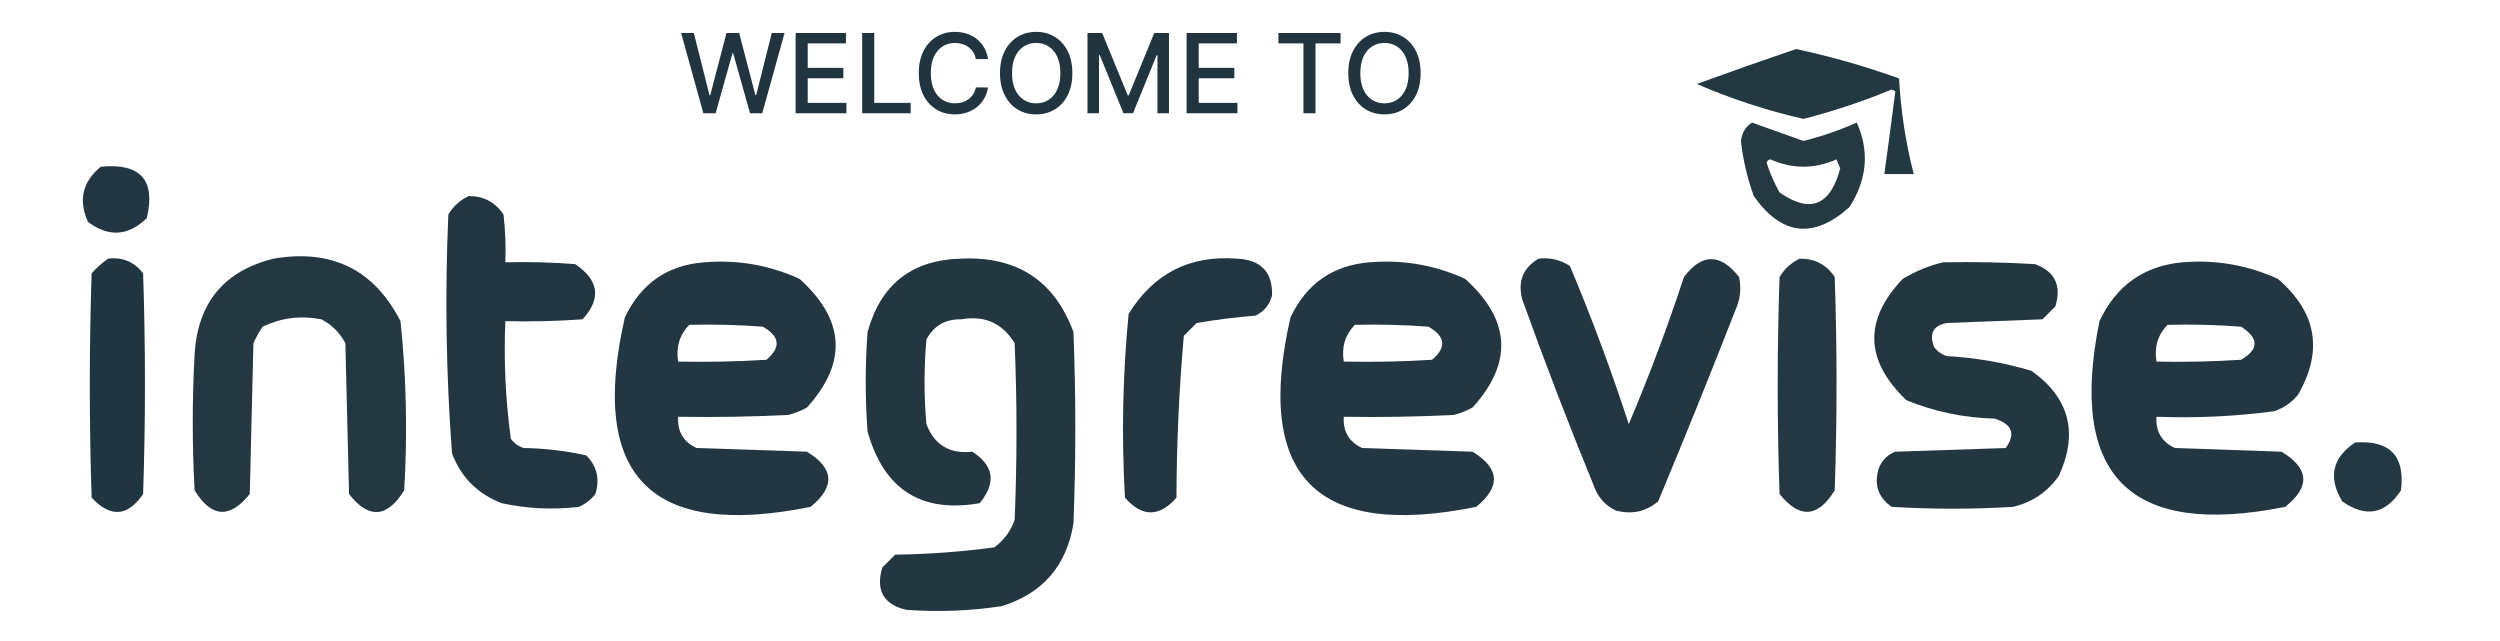
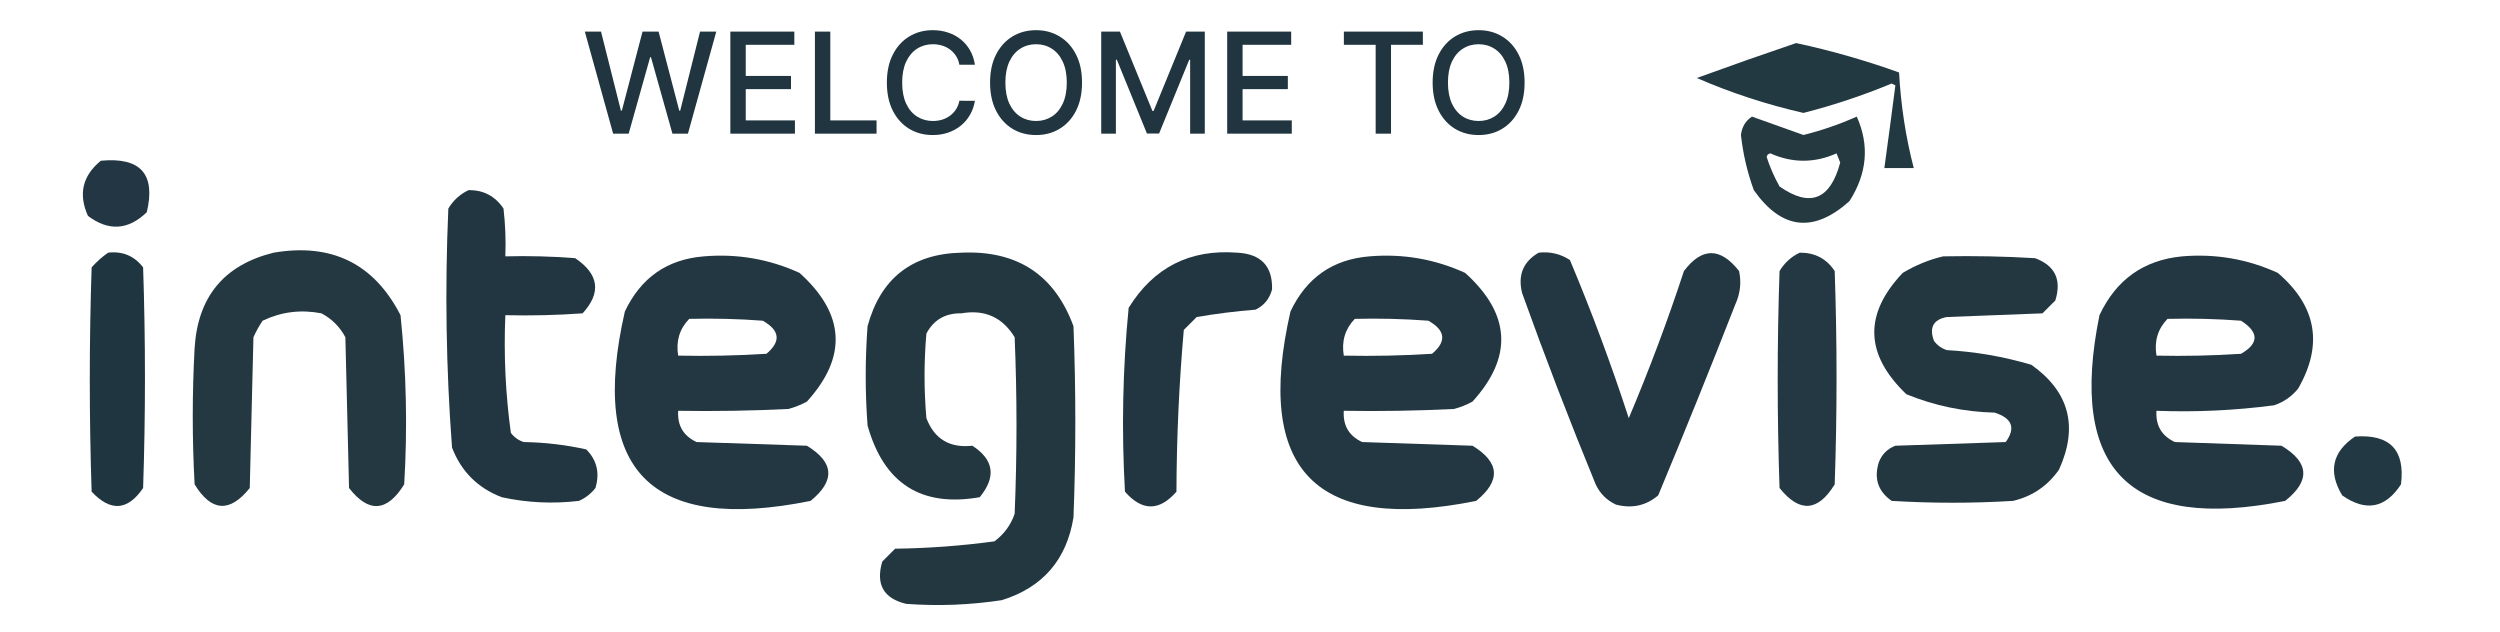
- <svg xmlns="http://www.w3.org/2000/svg" width="285" height="73" viewBox="0 0 285 73" fill="none">
-   <path fill-rule="evenodd" clip-rule="evenodd" d="M204.754 5.589C208.734 6.444 212.647 7.562 216.493 8.943C216.7 12.713 217.259 16.346 218.169 19.842C217.051 19.842 215.934 19.842 214.816 19.842C215.246 16.725 215.665 13.581 216.073 10.41C215.934 10.34 215.794 10.27 215.654 10.2C212.38 11.558 209.026 12.676 205.593 13.554C201.391 12.596 197.339 11.268 193.436 9.571C197.22 8.194 200.993 6.867 204.754 5.589Z" fill="#233942" />
-   <path fill-rule="evenodd" clip-rule="evenodd" d="M199.724 13.973C201.678 14.671 203.635 15.37 205.594 16.069C207.684 15.548 209.71 14.849 211.672 13.973C213.135 17.245 212.855 20.459 210.834 23.615C206.74 27.275 203.106 26.856 199.934 22.358C199.194 20.322 198.705 18.226 198.467 16.069C198.575 15.15 198.994 14.452 199.724 13.973ZM201.401 18.585C201.426 18.357 201.566 18.217 201.821 18.166C204.336 19.283 206.851 19.283 209.366 18.166C209.506 18.515 209.646 18.864 209.786 19.213C208.651 23.461 206.346 24.369 202.869 21.938C202.249 20.824 201.76 19.706 201.401 18.585Z" fill="#253941" />
-   <path fill-rule="evenodd" clip-rule="evenodd" d="M11.493 19.004C16.025 18.572 17.772 20.528 16.733 24.873C14.613 26.92 12.377 27.06 10.026 25.292C8.912 22.813 9.401 20.717 11.493 19.004Z" fill="#223743" />
-   <path fill-rule="evenodd" clip-rule="evenodd" d="M53.417 22.358C55.114 22.333 56.442 23.032 57.4 24.454C57.609 26.265 57.679 28.082 57.609 29.904C60.268 29.834 62.923 29.904 65.574 30.113C68.291 31.952 68.571 34.048 66.413 36.401C63.482 36.611 60.547 36.681 57.609 36.611C57.419 41.126 57.629 45.598 58.238 50.026C58.617 50.53 59.105 50.879 59.705 51.074C62.127 51.114 64.503 51.393 66.832 51.913C68.045 53.132 68.394 54.599 67.88 56.314C67.371 56.964 66.742 57.453 65.994 57.782C63.031 58.133 60.096 57.994 57.19 57.362C54.454 56.304 52.568 54.417 51.531 51.703C50.85 42.641 50.711 33.558 51.111 24.454C51.678 23.511 52.447 22.812 53.417 22.358Z" fill="#213640" />
-   <path fill-rule="evenodd" clip-rule="evenodd" d="M31.197 29.484C37.817 28.358 42.638 30.733 45.66 36.611C46.325 43.02 46.465 49.448 46.08 55.895C44.126 59.051 42.03 59.191 39.791 56.315C39.652 50.585 39.512 44.856 39.372 39.127C38.743 37.939 37.835 37.03 36.647 36.401C34.301 35.944 32.065 36.224 29.94 37.24C29.537 37.835 29.188 38.464 28.892 39.127C28.752 44.856 28.612 50.585 28.473 56.315C26.192 59.16 24.096 59.02 22.184 55.895C21.905 50.725 21.905 45.554 22.184 40.384C22.536 34.516 25.541 30.882 31.197 29.484Z" fill="#243842" />
-   <path fill-rule="evenodd" clip-rule="evenodd" d="M141.033 29.484C143.757 29.623 145.085 31.02 145.015 33.676C144.728 34.749 144.099 35.517 143.129 35.982C140.9 36.158 138.665 36.438 136.421 36.821C135.932 37.31 135.443 37.799 134.954 38.288C134.416 44.408 134.136 50.556 134.115 56.734C132.159 58.969 130.203 58.969 128.246 56.734C127.846 49.719 127.985 42.732 128.666 35.773C131.515 31.169 135.637 29.073 141.033 29.484Z" fill="#213641" />
-   <path fill-rule="evenodd" clip-rule="evenodd" d="M175.409 29.484C176.709 29.339 177.897 29.619 178.972 30.323C181.455 36.234 183.691 42.243 185.68 48.349C188.001 42.864 190.097 37.275 191.968 31.581C194.023 28.857 196.119 28.857 198.256 31.581C198.53 32.878 198.39 34.135 197.837 35.353C194.985 42.654 192.05 49.92 189.034 57.153C187.634 58.334 186.027 58.684 184.213 58.201C183.165 57.712 182.396 56.943 181.907 55.895C178.948 48.694 176.153 41.428 173.523 34.096C173.009 32.053 173.638 30.515 175.409 29.484Z" fill="#223741" />
-   <path fill-rule="evenodd" clip-rule="evenodd" d="M109.591 29.484C115.959 29.202 120.221 31.997 122.377 37.869C122.657 45.135 122.657 52.402 122.377 59.668C121.591 64.506 118.866 67.65 114.203 69.101C110.583 69.651 106.95 69.79 103.303 69.52C100.723 68.906 99.815 67.299 100.578 64.699C101.067 64.21 101.556 63.721 102.045 63.231C105.843 63.182 109.616 62.902 113.364 62.393C114.469 61.571 115.238 60.523 115.67 59.249C115.95 52.541 115.95 45.834 115.67 39.126C114.28 36.845 112.254 35.937 109.591 36.401C107.769 36.368 106.442 37.136 105.609 38.707C105.329 41.921 105.329 45.135 105.609 48.349C106.518 50.728 108.265 51.776 110.849 51.493C113.313 53.088 113.592 55.045 111.687 57.362C105.021 58.53 100.759 55.806 98.901 49.188C98.621 45.415 98.621 41.642 98.901 37.869C100.391 32.41 103.954 29.615 109.591 29.484Z" fill="#233741" />
-   <path fill-rule="evenodd" clip-rule="evenodd" d="M12.332 29.484C13.978 29.294 15.306 29.853 16.315 31.161C16.595 39.546 16.595 47.93 16.315 56.314C14.561 58.898 12.605 59.038 10.446 56.734C10.166 48.21 10.166 39.685 10.446 31.161C11.031 30.503 11.66 29.944 12.332 29.484Z" fill="#1F353F" />
-   <path fill-rule="evenodd" clip-rule="evenodd" d="M80.246 29.904C84.058 29.584 87.692 30.213 91.146 31.79C96.342 36.469 96.622 41.36 91.985 46.463C91.319 46.824 90.621 47.104 89.888 47.301C85.699 47.511 81.507 47.581 77.312 47.511C77.205 49.185 77.903 50.373 79.408 51.074C83.6 51.214 87.792 51.354 91.985 51.493C95.096 53.387 95.236 55.483 92.404 57.782C74.161 61.478 67.103 54.281 71.233 36.192C73.053 32.339 76.057 30.243 80.246 29.904ZM78.57 37.03C81.368 36.961 84.163 37.031 86.954 37.24C88.913 38.347 89.052 39.605 87.373 41.013C84.022 41.222 80.669 41.292 77.312 41.223C77.042 39.574 77.462 38.176 78.57 37.03Z" fill="#223741" />
-   <path fill-rule="evenodd" clip-rule="evenodd" d="M156.125 29.904C159.937 29.584 163.571 30.213 167.025 31.79C172.221 36.469 172.5 41.36 167.864 46.463C167.198 46.824 166.499 47.104 165.767 47.301C161.578 47.511 157.386 47.581 153.191 47.511C153.084 49.185 153.782 50.373 155.287 51.074C159.479 51.214 163.671 51.354 167.864 51.493C170.975 53.387 171.115 55.483 168.283 57.782C150.04 61.478 142.982 54.281 147.112 36.192C148.932 32.339 151.936 30.243 156.125 29.904ZM154.448 37.03C157.247 36.961 160.042 37.031 162.833 37.24C164.791 38.347 164.931 39.605 163.252 41.013C159.901 41.222 156.548 41.292 153.191 41.223C152.921 39.574 153.34 38.176 154.448 37.03Z" fill="#223741" />
-   <path fill-rule="evenodd" clip-rule="evenodd" d="M248.773 29.904C252.585 29.584 256.218 30.213 259.672 31.79C264.099 35.586 264.868 39.988 261.978 44.996C261.253 45.883 260.344 46.512 259.253 46.882C254.809 47.47 250.337 47.68 245.838 47.511C245.731 49.185 246.43 50.373 247.934 51.074C251.987 51.214 256.039 51.354 260.092 51.493C263.258 53.395 263.397 55.491 260.511 57.782C242.81 61.321 235.753 54.264 239.34 36.611C241.244 32.556 244.389 30.32 248.773 29.904ZM247.096 37.03C249.894 36.961 252.689 37.031 255.48 37.24C257.533 38.565 257.533 39.823 255.48 41.013C252.269 41.222 249.055 41.292 245.838 41.223C245.569 39.574 245.988 38.176 247.096 37.03Z" fill="#223742" />
-   <path fill-rule="evenodd" clip-rule="evenodd" d="M205.174 29.484C206.902 29.474 208.229 30.173 209.156 31.581C209.436 39.685 209.436 47.79 209.156 55.895C207.244 59.02 205.148 59.16 202.868 56.314C202.588 48.07 202.588 39.825 202.868 31.581C203.435 30.638 204.203 29.939 205.174 29.484Z" fill="#233842" />
-   <path fill-rule="evenodd" clip-rule="evenodd" d="M221.522 29.904C225.018 29.834 228.512 29.904 232.002 30.113C234.276 30.959 235.045 32.566 234.308 34.934C233.819 35.423 233.33 35.913 232.841 36.402C229.207 36.541 225.575 36.681 221.941 36.821C220.394 37.11 219.905 38.019 220.474 39.546C220.852 40.049 221.341 40.399 221.941 40.594C225.229 40.777 228.442 41.336 231.583 42.271C235.904 45.343 236.952 49.326 234.727 54.218C233.431 56.075 231.684 57.262 229.487 57.782C224.876 58.061 220.264 58.061 215.653 57.782C214.097 56.691 213.608 55.224 214.186 53.38C214.535 52.471 215.164 51.843 216.072 51.493C220.264 51.354 224.456 51.214 228.649 51.074C229.813 49.475 229.394 48.357 227.391 47.721C223.891 47.634 220.537 46.935 217.33 45.624C212.591 41.097 212.452 36.486 216.911 31.79C218.4 30.901 219.937 30.272 221.522 29.904Z" fill="#233741" />
-   <path fill-rule="evenodd" clip-rule="evenodd" d="M268.475 50.445C272.452 50.16 274.199 51.977 273.715 55.895C271.935 58.626 269.699 59.046 267.008 57.153C265.385 54.436 265.874 52.201 268.475 50.445Z" fill="#223943" />
-   <path d="M80.184 12.916L77.644 3.759H79.097L80.881 10.85H80.966L82.822 3.759H84.262L86.117 10.854H86.202L87.982 3.759H89.439L86.895 12.916H85.505L83.578 6.057H83.506L81.579 12.916H80.184ZM90.699 12.916V3.759H96.44V4.948H92.081V7.738H96.141V8.923H92.081V11.726H96.494V12.916H90.699ZM98.286 12.916V3.759H99.667V11.726H103.817V12.916H98.286ZM112.642 6.736H111.247C111.193 6.438 111.093 6.176 110.947 5.95C110.801 5.723 110.622 5.531 110.411 5.373C110.199 5.215 109.962 5.096 109.7 5.015C109.441 4.935 109.165 4.894 108.873 4.894C108.345 4.894 107.873 5.027 107.455 5.292C107.041 5.558 106.713 5.947 106.472 6.459C106.233 6.972 106.114 7.598 106.114 8.337C106.114 9.082 106.233 9.711 106.472 10.224C106.713 10.737 107.042 11.124 107.46 11.387C107.877 11.649 108.347 11.78 108.868 11.78C109.157 11.78 109.432 11.741 109.691 11.664C109.953 11.583 110.19 11.466 110.402 11.311C110.613 11.156 110.792 10.966 110.938 10.743C111.087 10.516 111.19 10.257 111.247 9.965L112.642 9.969C112.567 10.419 112.423 10.834 112.208 11.212C111.997 11.588 111.724 11.913 111.39 12.187C111.059 12.458 110.681 12.668 110.254 12.817C109.828 12.966 109.363 13.041 108.859 13.041C108.066 13.041 107.36 12.853 106.74 12.478C106.12 12.099 105.631 11.558 105.273 10.854C104.919 10.151 104.741 9.312 104.741 8.337C104.741 7.359 104.92 6.52 105.278 5.82C105.635 5.116 106.124 4.577 106.744 4.201C107.364 3.823 108.069 3.633 108.859 3.633C109.345 3.633 109.798 3.703 110.219 3.844C110.642 3.981 111.022 4.183 111.359 4.452C111.696 4.717 111.974 5.042 112.195 5.426C112.415 5.808 112.564 6.245 112.642 6.736ZM122.25 8.337C122.25 9.315 122.071 10.155 121.713 10.859C121.355 11.559 120.865 12.099 120.242 12.478C119.622 12.853 118.917 13.041 118.127 13.041C117.334 13.041 116.626 12.853 116.003 12.478C115.383 12.099 114.894 11.558 114.537 10.854C114.179 10.151 114 9.312 114 8.337C114 7.359 114.179 6.52 114.537 5.82C114.894 5.116 115.383 4.577 116.003 4.201C116.626 3.823 117.334 3.633 118.127 3.633C118.917 3.633 119.622 3.823 120.242 4.201C120.865 4.577 121.355 5.116 121.713 5.82C122.071 6.52 122.25 7.359 122.25 8.337ZM120.881 8.337C120.881 7.592 120.761 6.965 120.519 6.455C120.281 5.942 119.953 5.555 119.536 5.292C119.121 5.027 118.652 4.894 118.127 4.894C117.599 4.894 117.128 5.027 116.714 5.292C116.3 5.555 115.972 5.942 115.73 6.455C115.492 6.965 115.373 7.592 115.373 8.337C115.373 9.082 115.492 9.711 115.73 10.224C115.972 10.734 116.3 11.121 116.714 11.387C117.128 11.649 117.599 11.78 118.127 11.78C118.652 11.78 119.121 11.649 119.536 11.387C119.953 11.121 120.281 10.734 120.519 10.224C120.761 9.711 120.881 9.082 120.881 8.337ZM123.972 3.759H125.649L128.564 10.877H128.671L131.587 3.759H133.263V12.916H131.949V6.289H131.864L129.163 12.902H128.072L125.372 6.285H125.287V12.916H123.972V3.759ZM135.272 12.916V3.759H141.013V4.948H136.654V7.738H140.714V8.923H136.654V11.726H141.067V12.916H135.272ZM145.739 4.948V3.759H152.826V4.948H149.969V12.916H148.592V4.948H145.739ZM161.953 8.337C161.953 9.315 161.774 10.155 161.417 10.859C161.059 11.559 160.569 12.099 159.946 12.478C159.326 12.853 158.621 13.041 157.831 13.041C157.038 13.041 156.33 12.853 155.707 12.478C155.087 12.099 154.598 11.558 154.24 10.854C153.883 10.151 153.704 9.312 153.704 8.337C153.704 7.359 153.883 6.52 154.24 5.82C154.598 5.116 155.087 4.577 155.707 4.201C156.33 3.823 157.038 3.633 157.831 3.633C158.621 3.633 159.326 3.823 159.946 4.201C160.569 4.577 161.059 5.116 161.417 5.82C161.774 6.52 161.953 7.359 161.953 8.337ZM160.585 8.337C160.585 7.592 160.464 6.965 160.223 6.455C159.984 5.942 159.657 5.555 159.239 5.292C158.825 5.027 158.355 4.894 157.831 4.894C157.303 4.894 156.832 5.027 156.418 5.292C156.004 5.555 155.676 5.942 155.434 6.455C155.196 6.965 155.076 7.592 155.076 8.337C155.076 9.082 155.196 9.711 155.434 10.224C155.676 10.734 156.004 11.121 156.418 11.387C156.832 11.649 157.303 11.78 157.831 11.78C158.355 11.78 158.825 11.649 159.239 11.387C159.657 11.121 159.984 10.734 160.223 10.224C160.464 9.711 160.585 9.082 160.585 8.337Z" fill="#20353F" />
+ <svg xmlns="http://www.w3.org/2000/svg" width="285" height="72" viewBox="0 0 285 72" fill="none">
+   <path fill-rule="evenodd" clip-rule="evenodd" d="M204.754 4.909C208.734 5.764 212.647 6.882 216.493 8.262C216.7 12.033 217.259 15.666 218.169 19.162C217.051 19.162 215.934 19.162 214.816 19.162C215.246 16.045 215.665 12.901 216.073 9.73C215.934 9.66 215.794 9.59 215.654 9.52C212.38 10.878 209.026 11.996 205.593 12.874C201.391 11.916 197.339 10.588 193.436 8.891C197.22 7.514 200.993 6.186 204.754 4.909Z" fill="#233942" />
+   <path fill-rule="evenodd" clip-rule="evenodd" d="M199.724 13.293C201.678 13.991 203.635 14.69 205.594 15.389C207.684 14.867 209.71 14.169 211.672 13.293C213.135 16.564 212.855 19.779 210.834 22.935C206.74 26.595 203.106 26.175 199.934 21.677C199.194 19.642 198.705 17.545 198.467 15.389C198.575 14.47 198.994 13.771 199.724 13.293ZM201.401 17.904C201.426 17.677 201.566 17.537 201.821 17.485C204.336 18.603 206.851 18.603 209.366 17.485C209.506 17.835 209.646 18.184 209.786 18.533C208.651 22.78 206.346 23.689 202.869 21.258C202.249 20.144 201.76 19.026 201.401 17.904Z" fill="#253941" />
+   <path fill-rule="evenodd" clip-rule="evenodd" d="M11.493 18.324C16.025 17.892 17.772 19.848 16.733 24.193C14.613 26.24 12.377 26.38 10.026 24.612C8.912 22.133 9.401 20.037 11.493 18.324Z" fill="#223743" />
+   <path fill-rule="evenodd" clip-rule="evenodd" d="M53.417 21.677C55.114 21.653 56.442 22.352 57.4 23.774C57.609 25.585 57.679 27.401 57.609 29.224C60.268 29.154 62.923 29.224 65.574 29.433C68.291 31.272 68.571 33.368 66.413 35.721C63.482 35.931 60.547 36.001 57.609 35.931C57.419 40.446 57.629 44.918 58.238 49.346C58.617 49.849 59.105 50.199 59.705 50.394C62.127 50.433 64.503 50.713 66.832 51.233C68.045 52.452 68.394 53.919 67.88 55.634C67.371 56.284 66.742 56.773 65.994 57.102C63.031 57.453 60.096 57.314 57.19 56.682C54.454 55.623 52.568 53.737 51.531 51.023C50.85 41.961 50.711 32.878 51.111 23.774C51.678 22.831 52.447 22.132 53.417 21.677Z" fill="#213640" />
+   <path fill-rule="evenodd" clip-rule="evenodd" d="M31.197 28.804C37.817 27.678 42.638 30.053 45.66 35.931C46.325 42.34 46.465 48.768 46.08 55.215C44.126 58.37 42.03 58.511 39.791 55.634C39.652 49.905 39.512 44.176 39.372 38.446C38.743 37.258 37.835 36.35 36.647 35.721C34.301 35.264 32.065 35.544 29.94 36.56C29.537 37.155 29.188 37.784 28.892 38.446C28.752 44.176 28.612 49.905 28.473 55.634C26.192 58.48 24.096 58.34 22.184 55.215C21.905 50.045 21.905 44.874 22.184 39.704C22.536 33.836 25.541 30.202 31.197 28.804Z" fill="#243842" />
+   <path fill-rule="evenodd" clip-rule="evenodd" d="M141.033 28.804C143.757 28.942 145.085 30.34 145.015 32.996C144.728 34.068 144.099 34.837 143.129 35.302C140.9 35.478 138.665 35.757 136.421 36.141C135.932 36.63 135.443 37.119 134.954 37.608C134.416 43.728 134.136 49.876 134.115 56.053C132.159 58.289 130.203 58.289 128.246 56.053C127.846 49.039 127.985 42.051 128.666 35.093C131.515 30.489 135.637 28.393 141.033 28.804Z" fill="#213641" />
+   <path fill-rule="evenodd" clip-rule="evenodd" d="M175.409 28.804C176.709 28.659 177.897 28.939 178.972 29.643C181.455 35.554 183.691 41.563 185.68 47.669C188.001 42.184 190.097 36.594 191.968 30.9C194.023 28.177 196.119 28.177 198.256 30.9C198.53 32.197 198.39 33.455 197.837 34.673C194.985 41.973 192.05 49.24 189.034 56.473C187.634 57.654 186.027 58.003 184.213 57.521C183.165 57.032 182.396 56.263 181.907 55.215C178.948 48.014 176.153 40.748 173.523 33.416C173.009 31.372 173.638 29.835 175.409 28.804Z" fill="#223741" />
+   <path fill-rule="evenodd" clip-rule="evenodd" d="M109.591 28.804C115.959 28.522 120.221 31.317 122.377 37.189C122.657 44.455 122.657 51.722 122.377 58.988C121.591 63.826 118.866 66.97 114.203 68.42C110.583 68.97 106.95 69.11 103.303 68.84C100.723 68.225 99.815 66.619 100.578 64.019C101.067 63.529 101.556 63.041 102.045 62.551C105.843 62.502 109.616 62.222 113.364 61.713C114.469 60.891 115.238 59.843 115.67 58.569C115.95 51.861 115.95 45.154 115.67 38.446C114.28 36.165 112.254 35.256 109.591 35.721C107.769 35.688 106.442 36.456 105.609 38.027C105.329 41.241 105.329 44.455 105.609 47.669C106.518 50.048 108.265 51.096 110.849 50.813C113.313 52.408 113.592 54.364 111.687 56.682C105.021 57.85 100.759 55.125 98.901 48.508C98.621 44.734 98.621 40.962 98.901 37.189C100.391 31.73 103.954 28.935 109.591 28.804Z" fill="#233741" />
+   <path fill-rule="evenodd" clip-rule="evenodd" d="M12.332 28.804C13.978 28.614 15.306 29.173 16.315 30.481C16.595 38.865 16.595 47.25 16.315 55.634C14.561 58.218 12.605 58.358 10.446 56.053C10.166 47.529 10.166 39.005 10.446 30.481C11.031 29.823 11.66 29.264 12.332 28.804Z" fill="#1F353F" />
+   <path fill-rule="evenodd" clip-rule="evenodd" d="M80.246 29.224C84.058 28.904 87.692 29.533 91.146 31.11C96.342 35.789 96.622 40.68 91.985 45.783C91.319 46.144 90.621 46.424 89.888 46.621C85.699 46.831 81.507 46.9 77.312 46.831C77.205 48.505 77.903 49.692 79.408 50.394C83.6 50.534 87.792 50.674 91.985 50.813C95.096 52.706 95.236 54.803 92.404 57.102C74.161 60.798 67.103 53.601 71.233 35.512C73.053 31.659 76.057 29.562 80.246 29.224ZM78.57 36.35C81.368 36.281 84.163 36.35 86.954 36.56C88.913 37.667 89.052 38.924 87.373 40.333C84.022 40.542 80.669 40.612 77.312 40.542C77.042 38.894 77.462 37.496 78.57 36.35Z" fill="#223741" />
+   <path fill-rule="evenodd" clip-rule="evenodd" d="M156.125 29.224C159.937 28.904 163.571 29.533 167.025 31.11C172.221 35.789 172.5 40.68 167.864 45.783C167.198 46.144 166.499 46.424 165.767 46.621C161.578 46.831 157.386 46.9 153.191 46.831C153.084 48.505 153.782 49.692 155.287 50.394C159.479 50.534 163.671 50.674 167.864 50.813C170.975 52.706 171.115 54.803 168.283 57.102C150.04 60.798 142.982 53.601 147.112 35.512C148.932 31.659 151.936 29.562 156.125 29.224ZM154.448 36.35C157.247 36.281 160.042 36.35 162.833 36.56C164.791 37.667 164.931 38.924 163.252 40.333C159.901 40.542 156.548 40.612 153.191 40.542C152.921 38.894 153.34 37.496 154.448 36.35Z" fill="#223741" />
+   <path fill-rule="evenodd" clip-rule="evenodd" d="M248.773 29.224C252.585 28.904 256.218 29.533 259.672 31.11C264.099 34.906 264.868 39.307 261.978 44.315C261.253 45.203 260.344 45.832 259.253 46.202C254.809 46.79 250.337 47 245.838 46.831C245.731 48.505 246.43 49.692 247.934 50.394C251.987 50.534 256.039 50.674 260.092 50.813C263.258 52.714 263.397 54.81 260.511 57.102C242.81 60.641 235.753 53.584 239.34 35.931C241.244 31.876 244.389 29.64 248.773 29.224ZM247.096 36.35C249.894 36.281 252.689 36.35 255.48 36.56C257.533 37.885 257.533 39.143 255.48 40.333C252.269 40.542 249.055 40.612 245.838 40.542C245.569 38.894 245.988 37.496 247.096 36.35Z" fill="#223742" />
+   <path fill-rule="evenodd" clip-rule="evenodd" d="M205.174 28.804C206.902 28.794 208.229 29.493 209.156 30.9C209.436 39.005 209.436 47.11 209.156 55.215C207.244 58.34 205.148 58.48 202.868 55.634C202.588 47.389 202.588 39.145 202.868 30.9C203.435 29.957 204.203 29.259 205.174 28.804Z" fill="#233842" />
+   <path fill-rule="evenodd" clip-rule="evenodd" d="M221.522 29.224C225.018 29.154 228.512 29.224 232.002 29.433C234.276 30.279 235.045 31.886 234.308 34.254C233.819 34.743 233.33 35.232 232.841 35.721C229.207 35.861 225.575 36.001 221.941 36.141C220.394 36.43 219.905 37.338 220.474 38.866C220.852 39.369 221.341 39.719 221.941 39.914C225.229 40.097 228.442 40.656 231.583 41.59C235.904 44.663 236.952 48.646 234.727 53.538C233.431 55.395 231.684 56.582 229.487 57.102C224.876 57.381 220.264 57.381 215.653 57.102C214.097 56.011 213.608 54.544 214.186 52.7C214.535 51.791 215.164 51.163 216.072 50.813C220.264 50.674 224.456 50.534 228.649 50.394C229.813 48.795 229.394 47.677 227.391 47.04C223.891 46.954 220.537 46.255 217.33 44.944C212.591 40.417 212.452 35.806 216.911 31.11C218.4 30.221 219.937 29.592 221.522 29.224Z" fill="#233741" />
+   <path fill-rule="evenodd" clip-rule="evenodd" d="M268.475 49.765C272.452 49.48 274.199 51.297 273.715 55.215C271.935 57.946 269.699 58.365 267.008 56.473C265.385 53.756 265.874 51.52 268.475 49.765Z" fill="#223943" />
+   <path d="M69.897 15.236L66.669 3.599H68.516L70.783 12.611H70.891L73.249 3.599H75.079L77.436 12.616H77.544L79.806 3.599H81.658L78.425 15.236H76.658L74.209 6.52H74.118L71.669 15.236H69.897ZM83.259 15.236V3.599H90.554V5.111H85.015V8.656H90.174V10.162H85.015V13.724H90.623V15.236H83.259ZM92.9 15.236V3.599H94.655V13.724H99.928V15.236H92.9ZM111.142 7.383H109.37C109.301 7.005 109.175 6.671 108.989 6.383C108.803 6.095 108.576 5.851 108.307 5.65C108.038 5.45 107.737 5.298 107.404 5.196C107.074 5.094 106.724 5.042 106.353 5.042C105.682 5.042 105.082 5.211 104.551 5.548C104.025 5.885 103.608 6.38 103.301 7.031C102.998 7.683 102.847 8.478 102.847 9.417C102.847 10.364 102.998 11.164 103.301 11.815C103.608 12.467 104.027 12.959 104.557 13.292C105.087 13.626 105.684 13.792 106.347 13.792C106.714 13.792 107.063 13.743 107.392 13.645C107.726 13.542 108.027 13.393 108.296 13.196C108.565 12.999 108.792 12.758 108.978 12.474C109.167 12.186 109.298 11.857 109.37 11.486L111.142 11.491C111.048 12.063 110.864 12.59 110.591 13.071C110.322 13.548 109.976 13.961 109.551 14.309C109.131 14.654 108.65 14.921 108.108 15.111C107.567 15.3 106.976 15.395 106.336 15.395C105.328 15.395 104.43 15.156 103.642 14.679C102.855 14.198 102.233 13.51 101.779 12.616C101.328 11.722 101.103 10.656 101.103 9.417C101.103 8.175 101.33 7.109 101.784 6.219C102.239 5.325 102.86 4.639 103.648 4.162C104.436 3.681 105.332 3.44 106.336 3.44C106.953 3.44 107.529 3.529 108.063 3.707C108.601 3.881 109.084 4.139 109.512 4.48C109.94 4.817 110.294 5.23 110.574 5.719C110.855 6.203 111.044 6.758 111.142 7.383ZM123.351 9.417C123.351 10.66 123.124 11.728 122.669 12.622C122.215 13.512 121.592 14.198 120.8 14.679C120.012 15.156 119.116 15.395 118.113 15.395C117.105 15.395 116.205 15.156 115.414 14.679C114.626 14.198 114.005 13.51 113.55 12.616C113.096 11.722 112.868 10.656 112.868 9.417C112.868 8.175 113.096 7.109 113.55 6.219C114.005 5.325 114.626 4.639 115.414 4.162C116.205 3.681 117.105 3.44 118.113 3.44C119.116 3.44 120.012 3.681 120.8 4.162C121.592 4.639 122.215 5.325 122.669 6.219C123.124 7.109 123.351 8.175 123.351 9.417ZM121.613 9.417C121.613 8.47 121.459 7.673 121.152 7.025C120.849 6.374 120.433 5.881 119.902 5.548C119.376 5.211 118.779 5.042 118.113 5.042C117.442 5.042 116.844 5.211 116.317 5.548C115.791 5.881 115.374 6.374 115.067 7.025C114.764 7.673 114.613 8.47 114.613 9.417C114.613 10.364 114.764 11.164 115.067 11.815C115.374 12.463 115.791 12.955 116.317 13.292C116.844 13.626 117.442 13.792 118.113 13.792C118.779 13.792 119.376 13.626 119.902 13.292C120.433 12.955 120.849 12.463 121.152 11.815C121.459 11.164 121.613 10.364 121.613 9.417ZM125.54 3.599H127.671L131.375 12.645H131.512L135.216 3.599H137.347V15.236H135.676V6.815H135.569L132.137 15.219H130.75L127.319 6.809H127.211V15.236H125.54V3.599ZM139.9 15.236V3.599H147.195V5.111H141.655V8.656H146.814V10.162H141.655V13.724H147.263V15.236H139.9ZM153.201 5.111V3.599H162.206V5.111H158.576V15.236H156.826V5.111H153.201ZM173.804 9.417C173.804 10.66 173.577 11.728 173.123 12.622C172.668 13.512 172.045 14.198 171.253 14.679C170.465 15.156 169.569 15.395 168.566 15.395C167.558 15.395 166.658 15.156 165.867 14.679C165.079 14.198 164.458 13.51 164.003 12.616C163.549 11.722 163.321 10.656 163.321 9.417C163.321 8.175 163.549 7.109 164.003 6.219C164.458 5.325 165.079 4.639 165.867 4.162C166.658 3.681 167.558 3.44 168.566 3.44C169.569 3.44 170.465 3.681 171.253 4.162C172.045 4.639 172.668 5.325 173.123 6.219C173.577 7.109 173.804 8.175 173.804 9.417ZM172.066 9.417C172.066 8.47 171.912 7.673 171.605 7.025C171.302 6.374 170.886 5.881 170.355 5.548C169.829 5.211 169.232 5.042 168.566 5.042C167.895 5.042 167.297 5.211 166.77 5.548C166.244 5.881 165.827 6.374 165.52 7.025C165.217 7.673 165.066 8.47 165.066 9.417C165.066 10.364 165.217 11.164 165.52 11.815C165.827 12.463 166.244 12.955 166.77 13.292C167.297 13.626 167.895 13.792 168.566 13.792C169.232 13.792 169.829 13.626 170.355 13.292C170.886 12.955 171.302 12.463 171.605 11.815C171.912 11.164 172.066 10.364 172.066 9.417Z" fill="#20353F" />
</svg>
